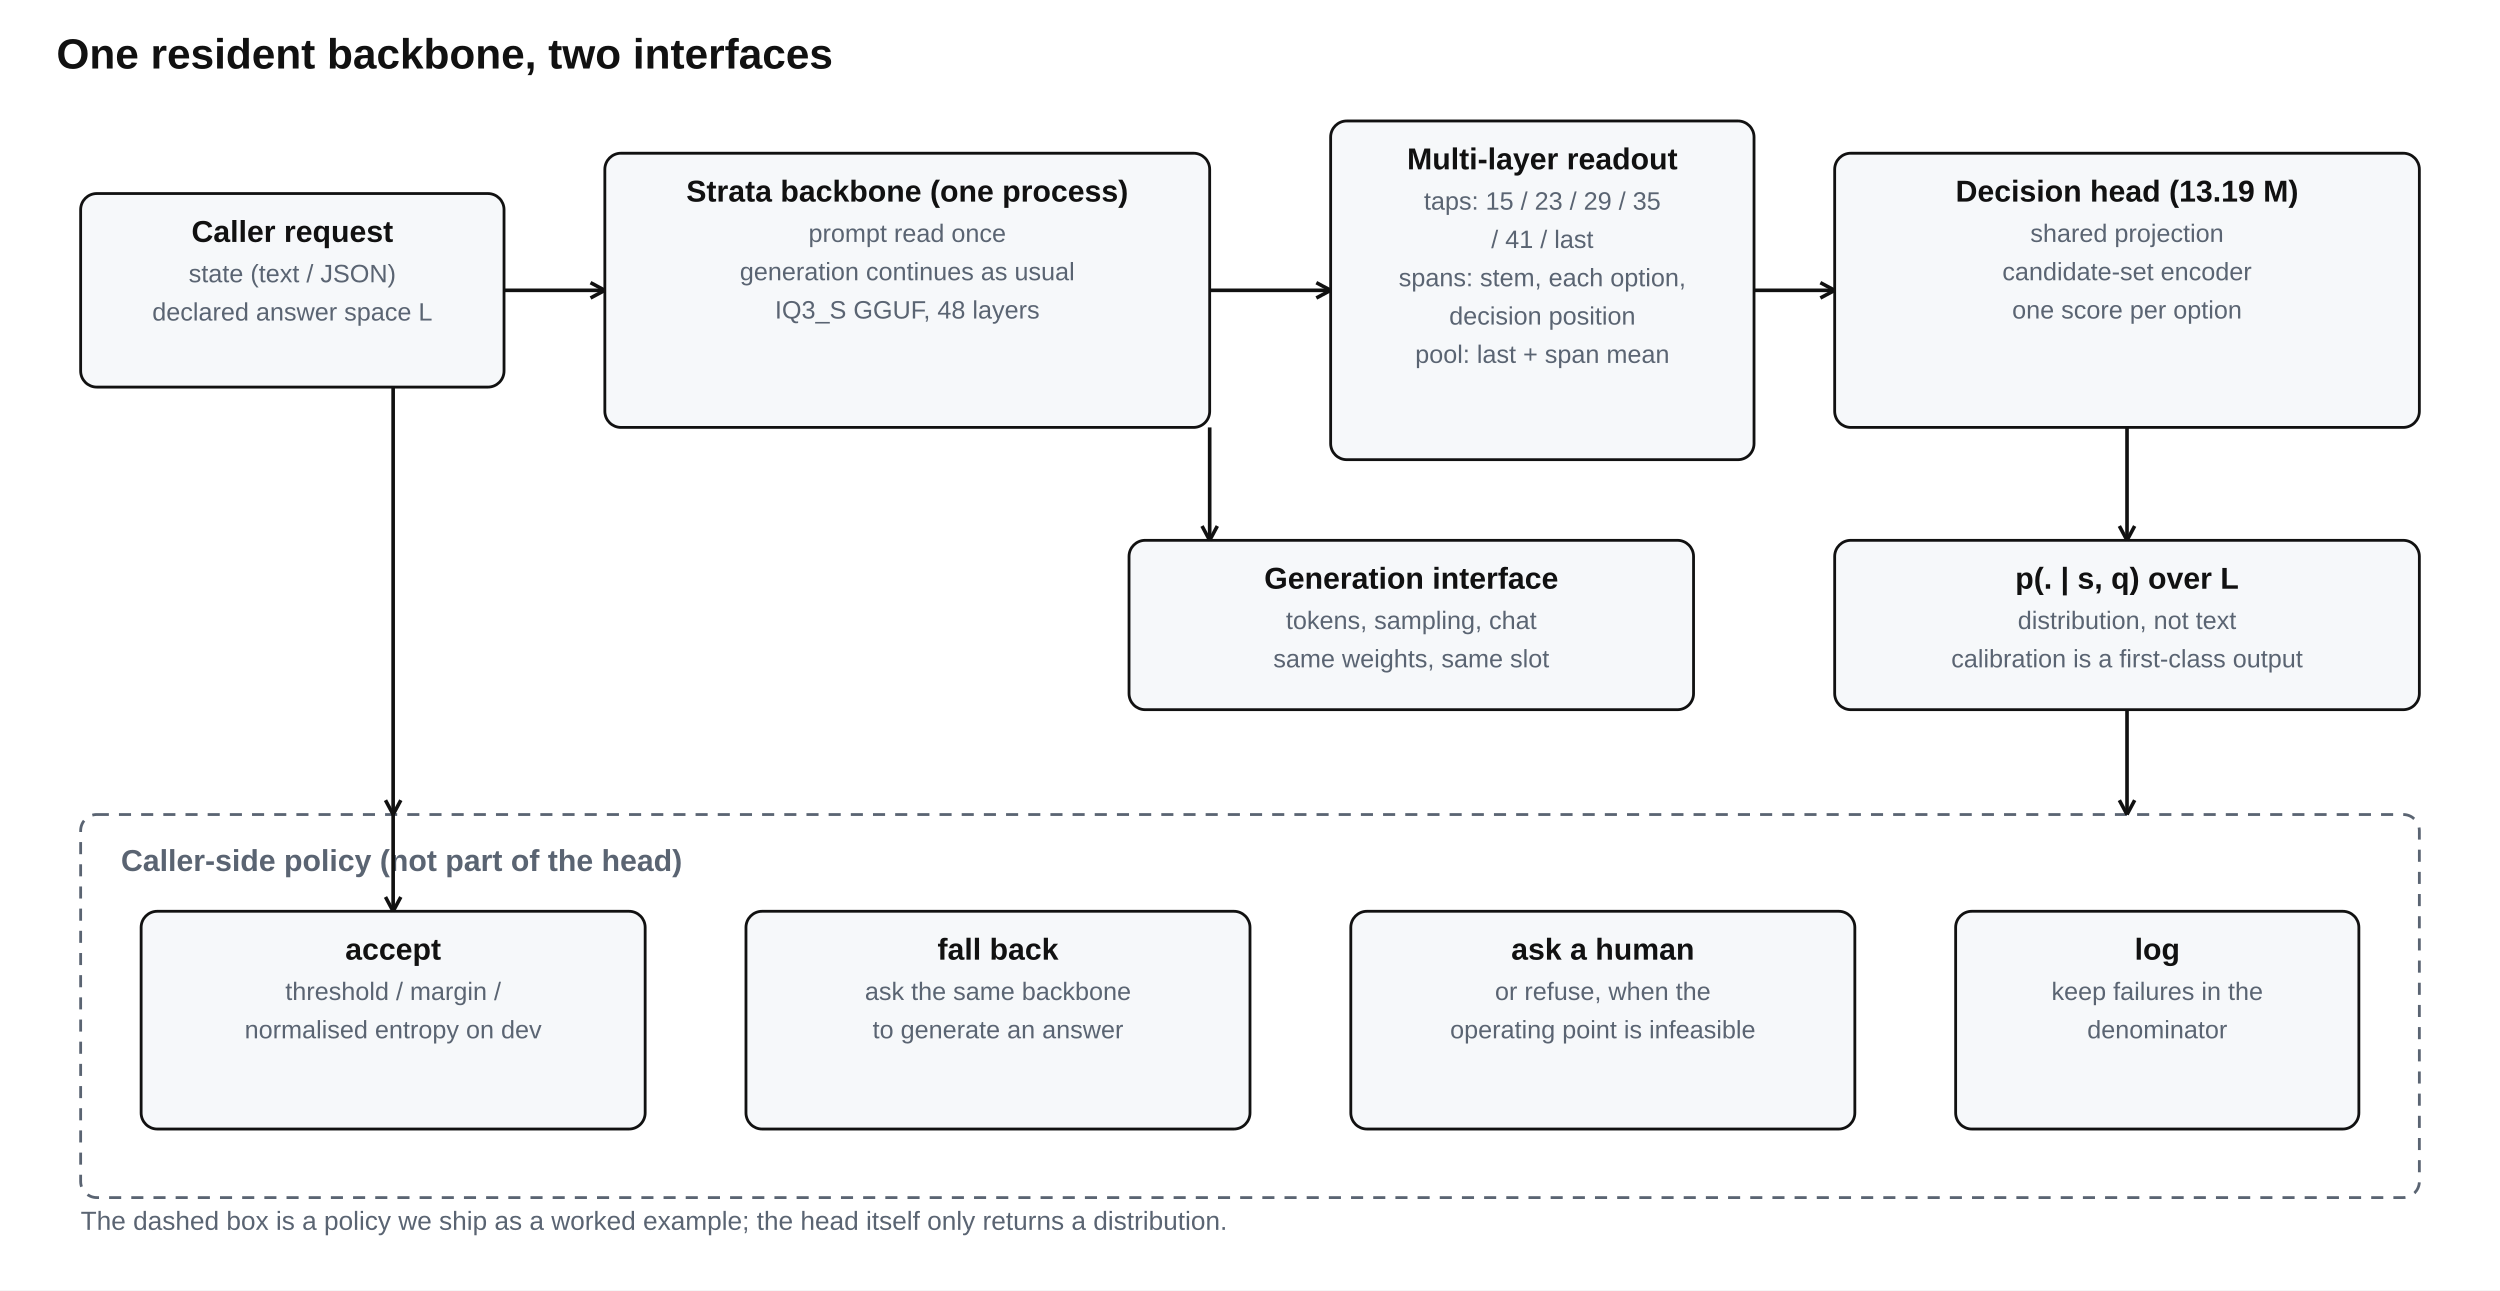
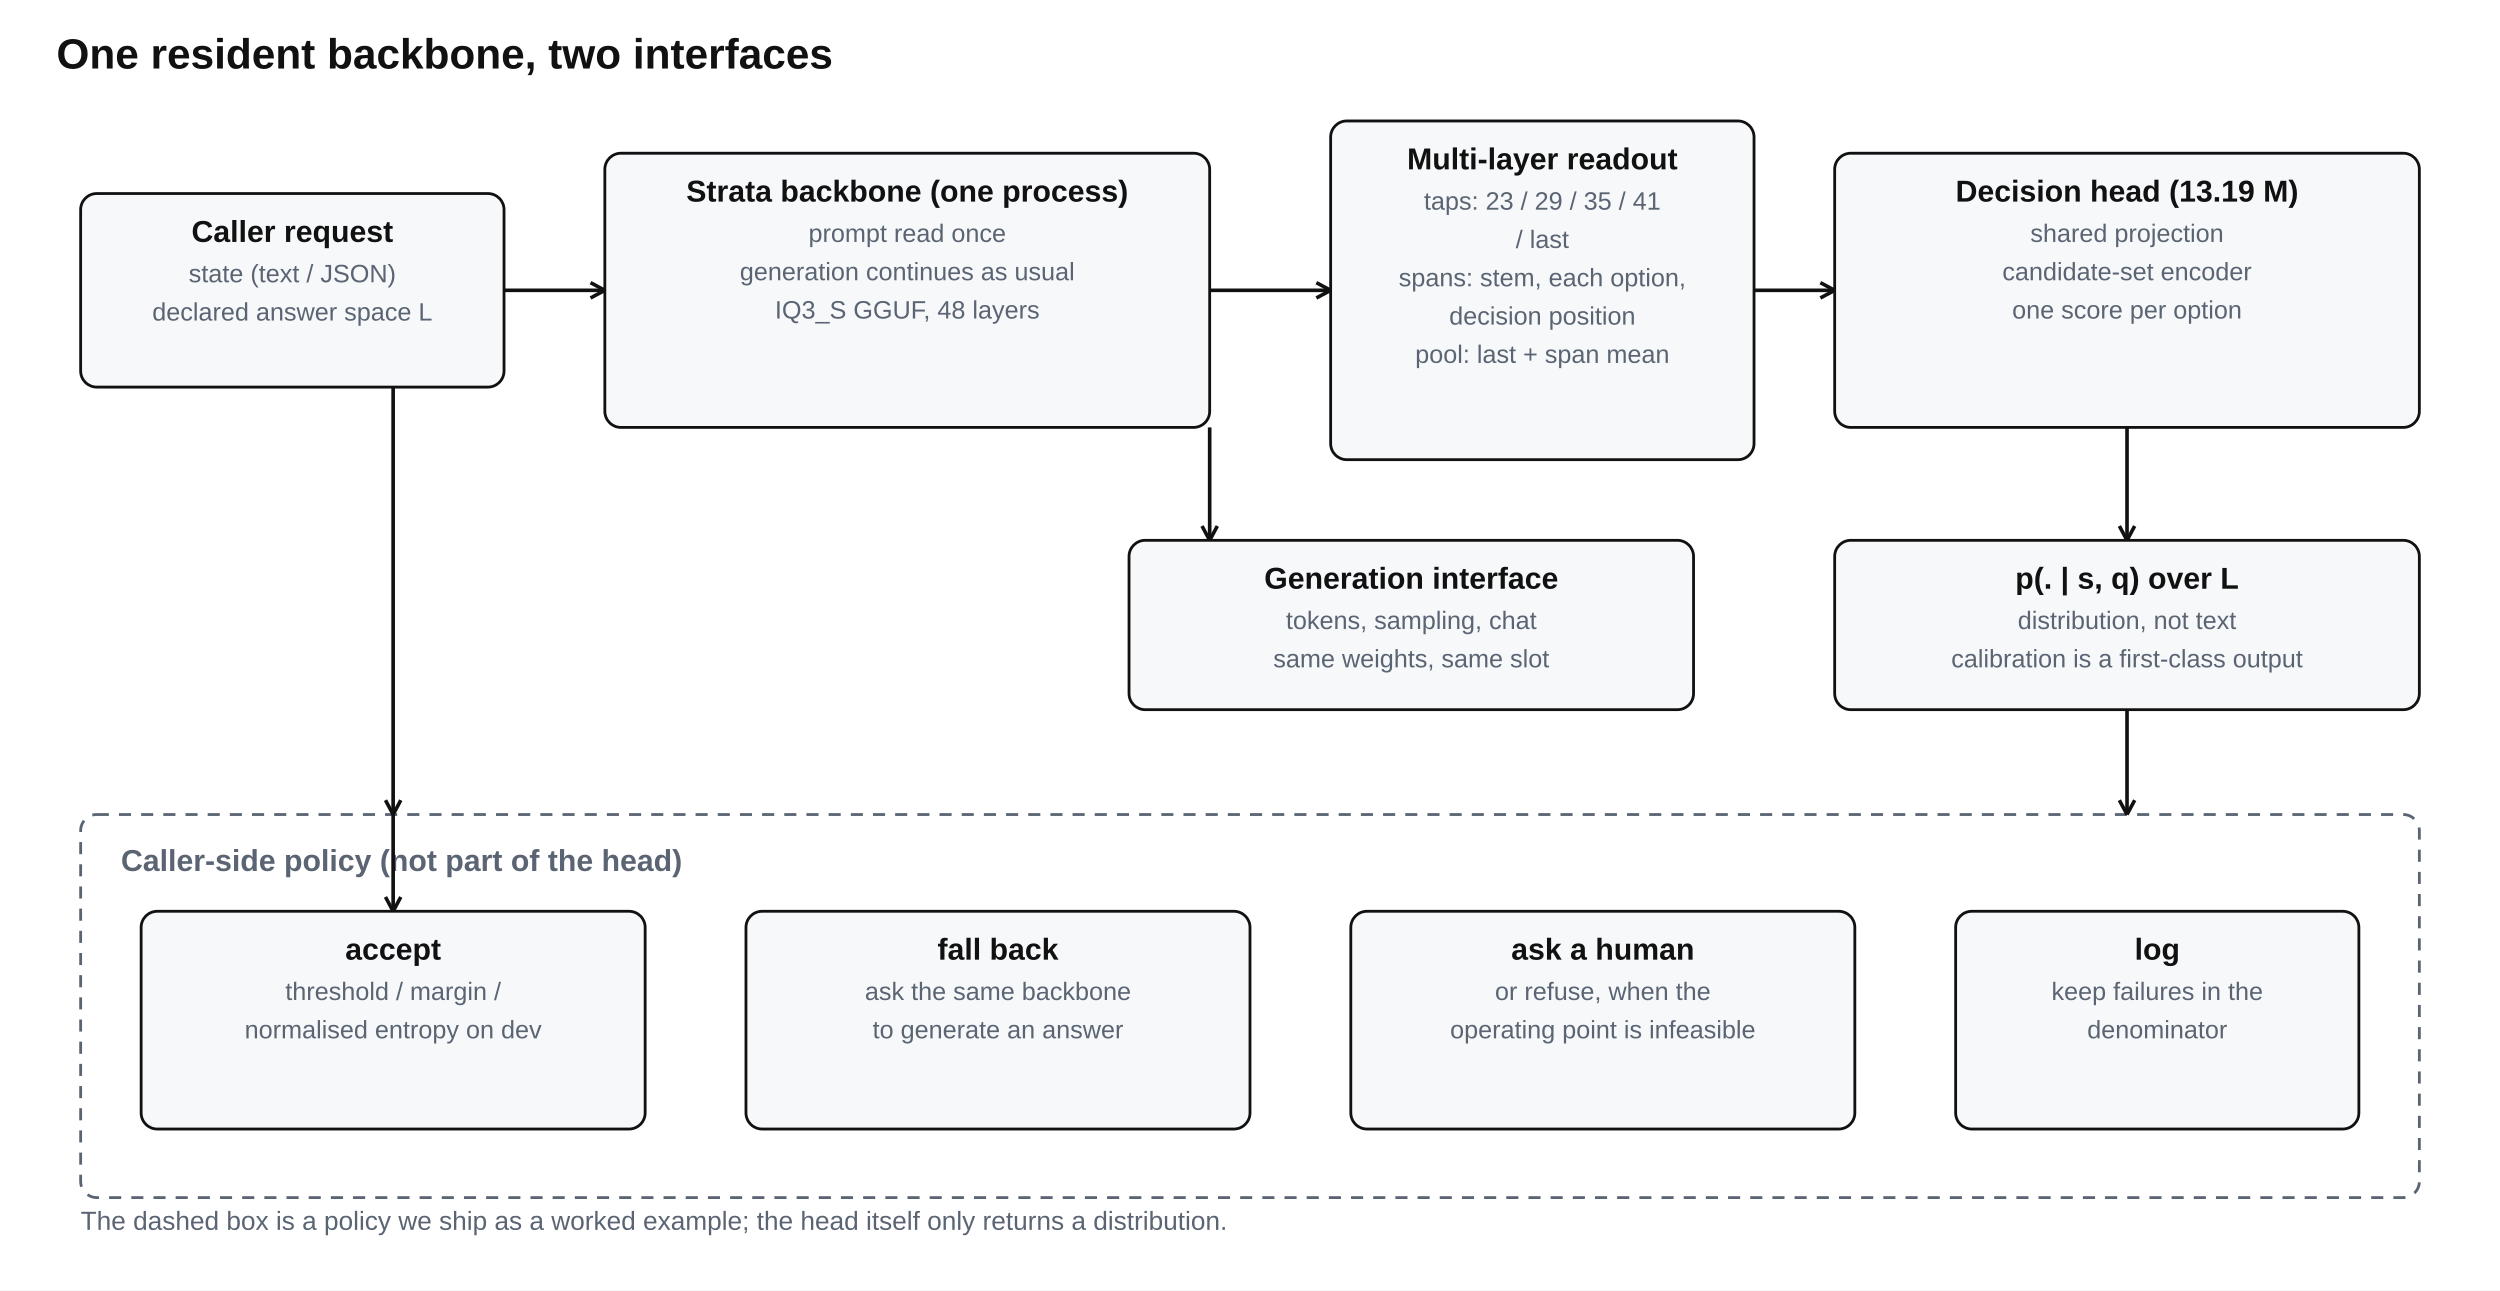
<svg xmlns="http://www.w3.org/2000/svg" width="1240" height="640" viewBox="0 0 1240 640">
  <rect width="1240" height="640" fill="#ffffff" />
  <text x="28" y="34" font-family="Arial, Helvetica, sans-serif" font-size="21" font-weight="700" fill="#111111" text-anchor="start">One resident backbone, two interfaces</text>
  <rect x="40" y="96" width="210" height="96" rx="8" fill="#f6f8fa" stroke="#111111" stroke-width="1.4" />
  <text x="145.0" y="120" font-family="Arial, Helvetica, sans-serif" font-size="15" font-weight="700" fill="#111111" text-anchor="middle">Caller request</text>
  <text x="145.0" y="140" font-family="Arial, Helvetica, sans-serif" font-size="12.5" font-weight="400" fill="#5a6472" text-anchor="middle">state (text / JSON)</text>
  <text x="145.0" y="159" font-family="Arial, Helvetica, sans-serif" font-size="12.5" font-weight="400" fill="#5a6472" text-anchor="middle">declared answer space L</text>
  <rect x="300" y="76" width="300" height="136" rx="8" fill="#f6f8fa" stroke="#111111" stroke-width="1.4" />
  <text x="450.0" y="100" font-family="Arial, Helvetica, sans-serif" font-size="15" font-weight="700" fill="#111111" text-anchor="middle">Strata backbone (one process)</text>
  <text x="450.0" y="120" font-family="Arial, Helvetica, sans-serif" font-size="12.5" font-weight="400" fill="#5a6472" text-anchor="middle">prompt read once</text>
  <text x="450.0" y="139" font-family="Arial, Helvetica, sans-serif" font-size="12.5" font-weight="400" fill="#5a6472" text-anchor="middle">generation continues as usual</text>
  <text x="450.0" y="158" font-family="Arial, Helvetica, sans-serif" font-size="12.5" font-weight="400" fill="#5a6472" text-anchor="middle">IQ3_S GGUF, 48 layers</text>
  <rect x="660" y="60" width="210" height="168" rx="8" fill="#f6f8fa" stroke="#111111" stroke-width="1.4" />
  <text x="765.0" y="84" font-family="Arial, Helvetica, sans-serif" font-size="15" font-weight="700" fill="#111111" text-anchor="middle">Multi-layer readout</text>
-   <text x="765.0" y="104" font-family="Arial, Helvetica, sans-serif" font-size="12.5" font-weight="400" fill="#5a6472" text-anchor="middle">taps: 15 / 23 / 29 / 35</text>
-   <text x="765.0" y="123" font-family="Arial, Helvetica, sans-serif" font-size="12.5" font-weight="400" fill="#5a6472" text-anchor="middle">/ 41 / last</text>
+   <text x="765.0" y="104" font-family="Arial, Helvetica, sans-serif" font-size="12.5" font-weight="400" fill="#5a6472" text-anchor="middle">taps: 23 / 29 / 35 / 41</text>
+   <text x="765.0" y="123" font-family="Arial, Helvetica, sans-serif" font-size="12.5" font-weight="400" fill="#5a6472" text-anchor="middle">/ last</text>
  <text x="765.0" y="142" font-family="Arial, Helvetica, sans-serif" font-size="12.5" font-weight="400" fill="#5a6472" text-anchor="middle">spans: stem, each option,</text>
  <text x="765.0" y="161" font-family="Arial, Helvetica, sans-serif" font-size="12.5" font-weight="400" fill="#5a6472" text-anchor="middle">decision position</text>
  <text x="765.0" y="180" font-family="Arial, Helvetica, sans-serif" font-size="12.5" font-weight="400" fill="#5a6472" text-anchor="middle">pool: last + span mean</text>
  <rect x="910" y="76" width="290" height="136" rx="8" fill="#f6f8fa" stroke="#111111" stroke-width="1.4" />
  <text x="1055.0" y="100" font-family="Arial, Helvetica, sans-serif" font-size="15" font-weight="700" fill="#111111" text-anchor="middle">Decision head (13.19 M)</text>
  <text x="1055.0" y="120" font-family="Arial, Helvetica, sans-serif" font-size="12.5" font-weight="400" fill="#5a6472" text-anchor="middle">shared projection</text>
  <text x="1055.0" y="139" font-family="Arial, Helvetica, sans-serif" font-size="12.5" font-weight="400" fill="#5a6472" text-anchor="middle">candidate-set encoder</text>
  <text x="1055.0" y="158" font-family="Arial, Helvetica, sans-serif" font-size="12.5" font-weight="400" fill="#5a6472" text-anchor="middle">one score per option</text>
  <rect x="910" y="268" width="290" height="84" rx="8" fill="#f6f8fa" stroke="#111111" stroke-width="1.4" />
  <text x="1055.0" y="292" font-family="Arial, Helvetica, sans-serif" font-size="15" font-weight="700" fill="#111111" text-anchor="middle">p(. | s, q) over L</text>
  <text x="1055.0" y="312" font-family="Arial, Helvetica, sans-serif" font-size="12.5" font-weight="400" fill="#5a6472" text-anchor="middle">distribution, not text</text>
  <text x="1055.0" y="331" font-family="Arial, Helvetica, sans-serif" font-size="12.5" font-weight="400" fill="#5a6472" text-anchor="middle">calibration is a first-class output</text>
  <rect x="560" y="268" width="280" height="84" rx="8" fill="#f6f8fa" stroke="#111111" stroke-width="1.4" />
  <text x="700.0" y="292" font-family="Arial, Helvetica, sans-serif" font-size="15" font-weight="700" fill="#111111" text-anchor="middle">Generation interface</text>
  <text x="700.0" y="312" font-family="Arial, Helvetica, sans-serif" font-size="12.5" font-weight="400" fill="#5a6472" text-anchor="middle">tokens, sampling, chat</text>
  <text x="700.0" y="331" font-family="Arial, Helvetica, sans-serif" font-size="12.5" font-weight="400" fill="#5a6472" text-anchor="middle">same weights, same slot</text>
  <rect x="40" y="404" width="1160" height="190" rx="8" fill="#ffffff" stroke="#5a6472" stroke-width="1.4" stroke-dasharray="6 5" />
  <text x="60" y="432" font-family="Arial, Helvetica, sans-serif" font-size="15" font-weight="700" fill="#5a6472" text-anchor="start">Caller-side policy (not part of the head)</text>
  <rect x="70" y="452" width="250" height="108" rx="8" fill="#f6f8fa" stroke="#111111" stroke-width="1.4" />
  <text x="195.0" y="476" font-family="Arial, Helvetica, sans-serif" font-size="15" font-weight="700" fill="#111111" text-anchor="middle">accept</text>
  <text x="195.0" y="496" font-family="Arial, Helvetica, sans-serif" font-size="12.5" font-weight="400" fill="#5a6472" text-anchor="middle">threshold / margin /</text>
  <text x="195.0" y="515" font-family="Arial, Helvetica, sans-serif" font-size="12.5" font-weight="400" fill="#5a6472" text-anchor="middle">normalised entropy on dev</text>
  <rect x="370" y="452" width="250" height="108" rx="8" fill="#f6f8fa" stroke="#111111" stroke-width="1.4" />
  <text x="495.0" y="476" font-family="Arial, Helvetica, sans-serif" font-size="15" font-weight="700" fill="#111111" text-anchor="middle">fall back</text>
  <text x="495.0" y="496" font-family="Arial, Helvetica, sans-serif" font-size="12.5" font-weight="400" fill="#5a6472" text-anchor="middle">ask the same backbone</text>
  <text x="495.0" y="515" font-family="Arial, Helvetica, sans-serif" font-size="12.5" font-weight="400" fill="#5a6472" text-anchor="middle">to generate an answer</text>
  <rect x="670" y="452" width="250" height="108" rx="8" fill="#f6f8fa" stroke="#111111" stroke-width="1.4" />
  <text x="795.0" y="476" font-family="Arial, Helvetica, sans-serif" font-size="15" font-weight="700" fill="#111111" text-anchor="middle">ask a human</text>
  <text x="795.0" y="496" font-family="Arial, Helvetica, sans-serif" font-size="12.5" font-weight="400" fill="#5a6472" text-anchor="middle">or refuse, when the</text>
  <text x="795.0" y="515" font-family="Arial, Helvetica, sans-serif" font-size="12.5" font-weight="400" fill="#5a6472" text-anchor="middle">operating point is infeasible</text>
  <rect x="970" y="452" width="200" height="108" rx="8" fill="#f6f8fa" stroke="#111111" stroke-width="1.4" />
  <text x="1070.0" y="476" font-family="Arial, Helvetica, sans-serif" font-size="15" font-weight="700" fill="#111111" text-anchor="middle">log</text>
  <text x="1070.0" y="496" font-family="Arial, Helvetica, sans-serif" font-size="12.5" font-weight="400" fill="#5a6472" text-anchor="middle">keep failures in the</text>
  <text x="1070.0" y="515" font-family="Arial, Helvetica, sans-serif" font-size="12.5" font-weight="400" fill="#5a6472" text-anchor="middle">denominator</text>
  <line x1="250" y1="144" x2="300" y2="144" stroke="#111111" stroke-width="1.8" />
  <line x1="300" y1="144" x2="292.9" y2="147.8" stroke="#111111" stroke-width="1.8" />
  <line x1="300" y1="144" x2="292.9" y2="140.2" stroke="#111111" stroke-width="1.8" />
  <line x1="600" y1="144" x2="660" y2="144" stroke="#111111" stroke-width="1.8" />
  <line x1="660" y1="144" x2="652.9" y2="147.8" stroke="#111111" stroke-width="1.8" />
  <line x1="660" y1="144" x2="652.9" y2="140.2" stroke="#111111" stroke-width="1.8" />
  <line x1="870" y1="144" x2="910" y2="144" stroke="#111111" stroke-width="1.8" />
  <line x1="910" y1="144" x2="902.9" y2="147.8" stroke="#111111" stroke-width="1.8" />
  <line x1="910" y1="144" x2="902.9" y2="140.2" stroke="#111111" stroke-width="1.8" />
  <line x1="1055" y1="212" x2="1055" y2="268" stroke="#111111" stroke-width="1.8" />
  <line x1="1055" y1="268" x2="1051.2" y2="260.9" stroke="#111111" stroke-width="1.8" />
  <line x1="1055" y1="268" x2="1058.8" y2="260.9" stroke="#111111" stroke-width="1.8" />
  <line x1="600" y1="212" x2="600" y2="268" stroke="#111111" stroke-width="1.8" />
  <line x1="600" y1="268" x2="596.2" y2="260.9" stroke="#111111" stroke-width="1.8" />
  <line x1="600" y1="268" x2="603.8" y2="260.9" stroke="#111111" stroke-width="1.8" />
  <line x1="1055" y1="352" x2="1055" y2="404" stroke="#111111" stroke-width="1.8" />
  <line x1="1055" y1="404" x2="1051.2" y2="396.9" stroke="#111111" stroke-width="1.8" />
  <line x1="1055" y1="404" x2="1058.8" y2="396.9" stroke="#111111" stroke-width="1.8" />
  <line x1="195" y1="192" x2="195" y2="404" stroke="#111111" stroke-width="1.8" />
  <line x1="195" y1="404" x2="191.2" y2="396.9" stroke="#111111" stroke-width="1.8" />
  <line x1="195" y1="404" x2="198.8" y2="396.9" stroke="#111111" stroke-width="1.8" />
  <line x1="195" y1="404" x2="195" y2="452" stroke="#111111" stroke-width="1.8" />
  <line x1="195" y1="452" x2="191.2" y2="444.9" stroke="#111111" stroke-width="1.8" />
  <line x1="195" y1="452" x2="198.8" y2="444.9" stroke="#111111" stroke-width="1.8" />
  <text x="40" y="610" font-family="Arial, Helvetica, sans-serif" font-size="13" font-weight="400" fill="#5a6472" text-anchor="start">The dashed box is a policy we ship as a worked example; the head itself only returns a distribution.</text>
</svg>
